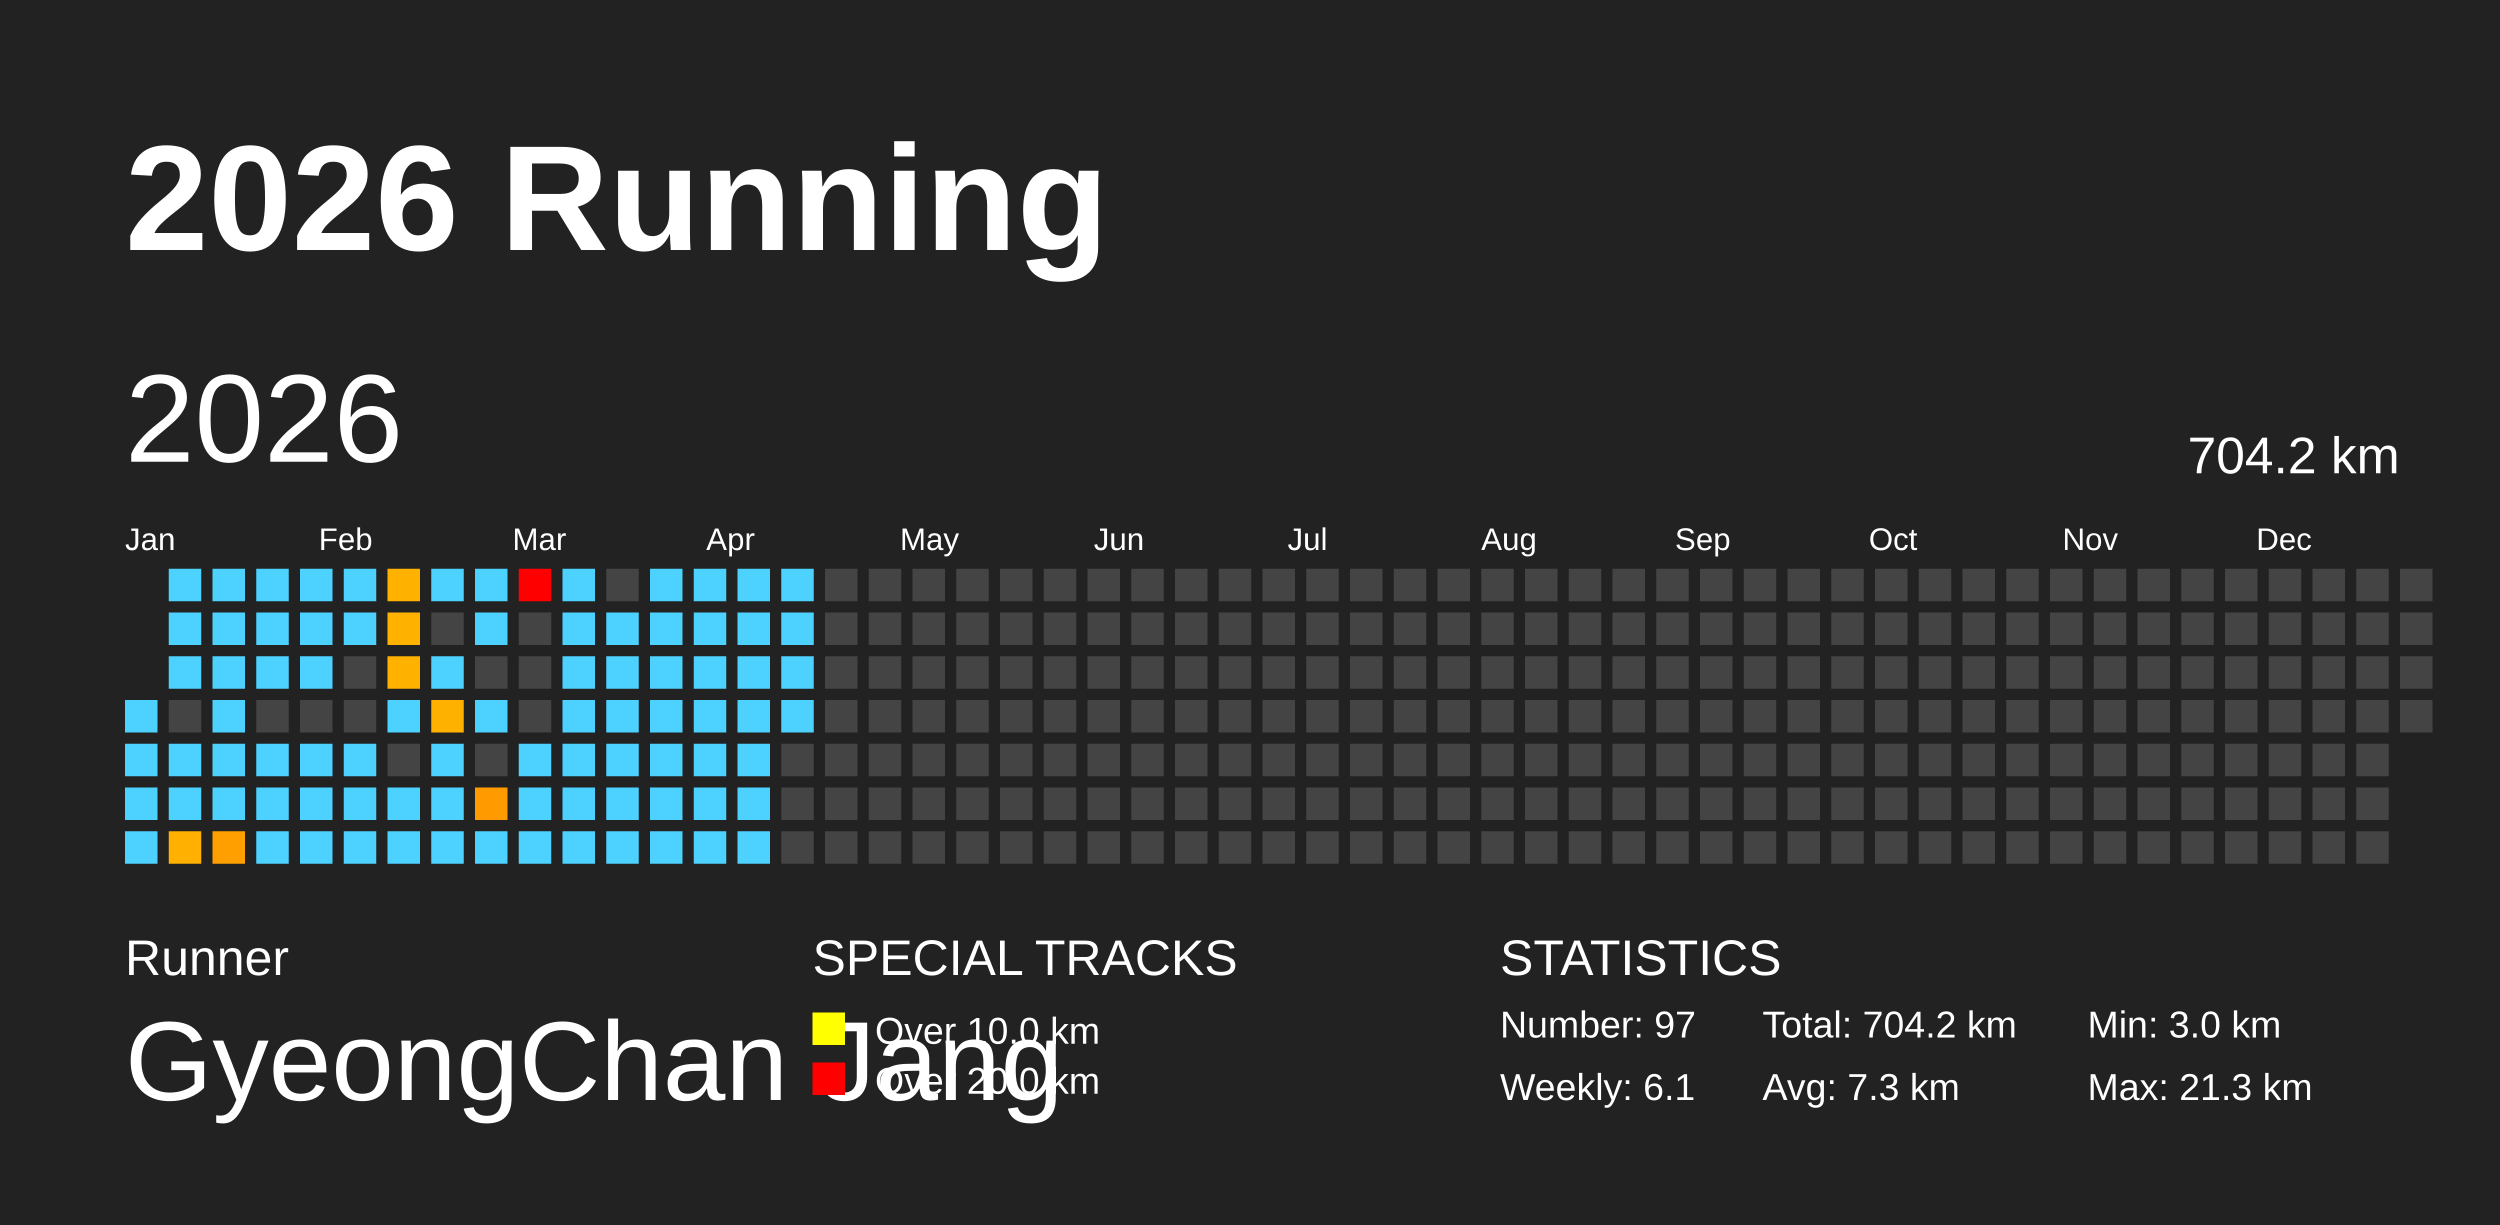
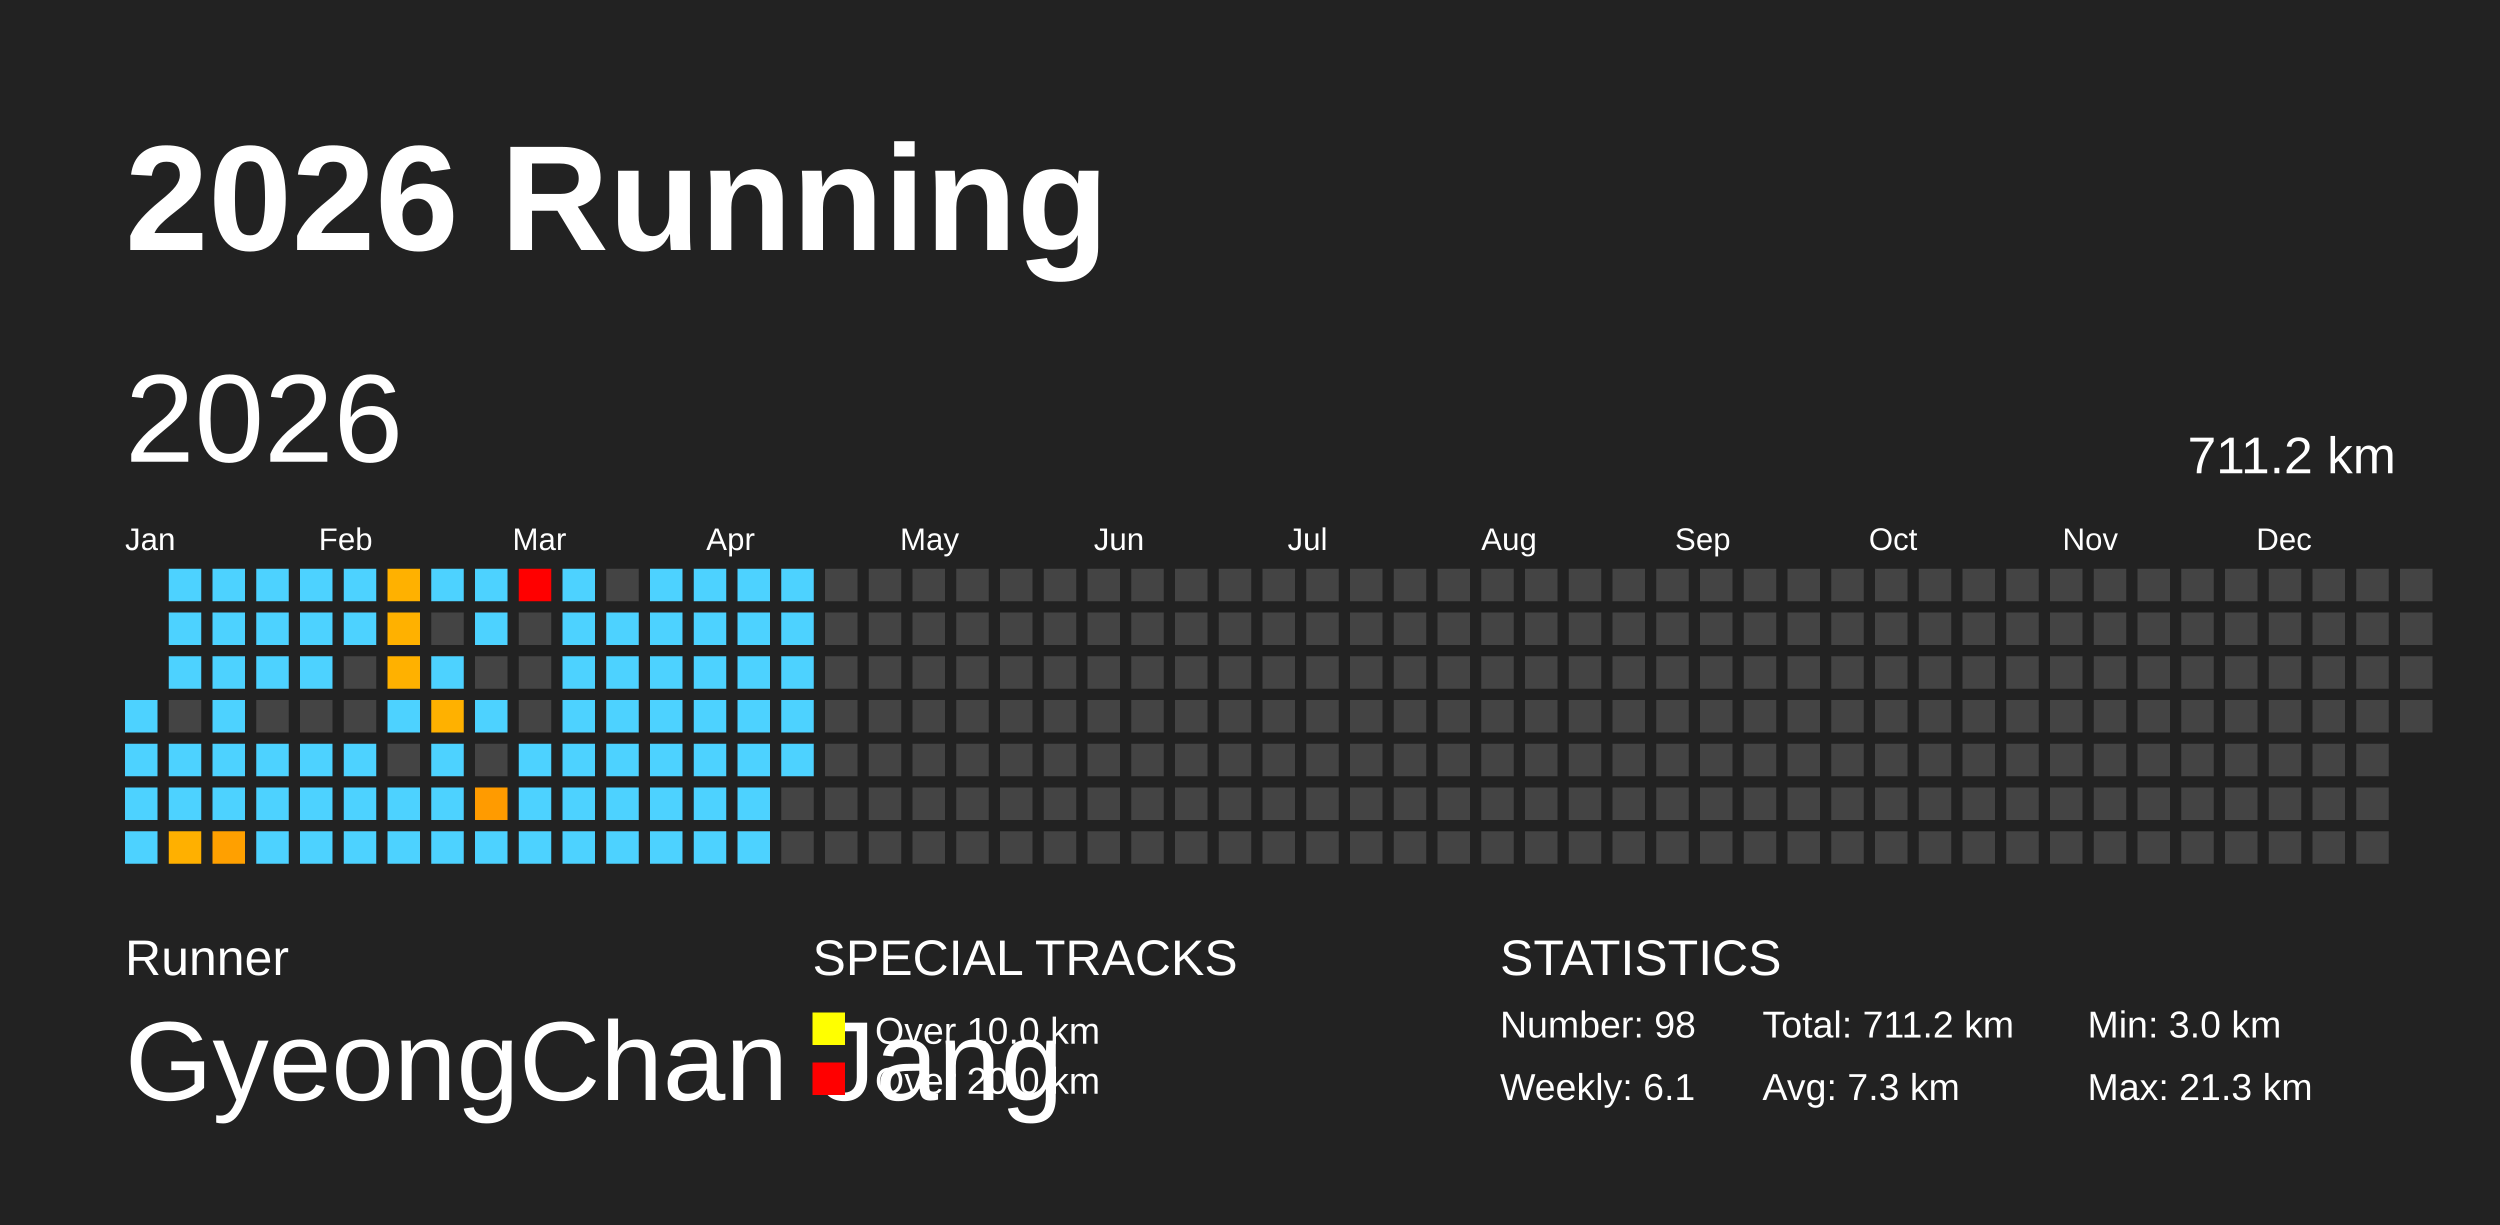
<svg xmlns="http://www.w3.org/2000/svg" baseProfile="full" height="98mm" version="1.1" viewBox="0,0,200,98" width="200mm">
  <defs />
  <rect fill="#222222" height="98" width="200" x="0" y="0" />
  <text fill="#FFFFFF" style="font-size:12px; font-family:Arial; font-weight:bold;" x="10" y="20">2026 Running</text>
  <text fill="#FFFFFF" style="font-size:4px; font-family:Arial" x="10" y="78">Runner</text>
  <text fill="#FFFFFF" style="font-size:9px; font-family:Arial" x="10" y="88">GyeongChan Jang</text>
  <text fill="#FFFFFF" style="font-size:4px; font-family:Arial" x="65" y="78">SPECIAL TRACKS</text>
  <rect fill="yellow" height="2.6" width="2.6" x="65" y="81" />
  <text fill="#FFFFFF" style="font-size:3px; font-family:Arial" x="70" y="83.5">Over 10.0 km</text>
  <rect fill="red" height="2.6" width="2.6" x="65" y="85" />
  <text fill="#FFFFFF" style="font-size:3px; font-family:Arial" x="70" y="87.5">Over 20.0 km</text>
  <text fill="#FFFFFF" style="font-size:4px; font-family:Arial" x="120" y="78">STATISTICS</text>
-   <text fill="#FFFFFF" style="font-size:3px; font-family:Arial" x="120" y="83">Number: 97</text>
+   <text fill="#FFFFFF" style="font-size:3px; font-family:Arial" x="120" y="83">Number: 98</text>
  <text fill="#FFFFFF" style="font-size:3px; font-family:Arial" x="120" y="88">Weekly: 6.1</text>
-   <text fill="#FFFFFF" style="font-size:3px; font-family:Arial" x="141" y="83">Total: 704.2 km</text>
+   <text fill="#FFFFFF" style="font-size:3px; font-family:Arial" x="141" y="83">Total: 711.2 km</text>
  <text fill="#FFFFFF" style="font-size:3px; font-family:Arial" x="141" y="88">Avg: 7.3 km</text>
  <text fill="#FFFFFF" style="font-size:3px; font-family:Arial" x="167" y="83">Min: 3.0 km</text>
  <text fill="#FFFFFF" style="font-size:3px; font-family:Arial" x="167" y="88">Max: 21.3 km</text>
  <text dominant-baseline="hanging" fill="#FFFFFF" style="font-size:10.0px; font-family:Arial;" x="10" y="30">2026</text>
-   <text dominant-baseline="hanging" fill="#FFFFFF" style="font-size:4.125px; font-family:Arial;" x="175" y="35">704.2 km</text>
+   <text dominant-baseline="hanging" fill="#FFFFFF" style="font-size:4.125px; font-family:Arial;" x="175" y="35">711.2 km</text>
  <text fill="#FFFFFF" style="font-size:2.5px; font-family:Arial" x="10.0" y="44">Jan</text>
  <text fill="#FFFFFF" style="font-size:2.5px; font-family:Arial" x="25.5" y="44">Feb</text>
  <text fill="#FFFFFF" style="font-size:2.5px; font-family:Arial" x="41.0" y="44">Mar</text>
  <text fill="#FFFFFF" style="font-size:2.5px; font-family:Arial" x="56.5" y="44">Apr</text>
  <text fill="#FFFFFF" style="font-size:2.5px; font-family:Arial" x="72.0" y="44">May</text>
  <text fill="#FFFFFF" style="font-size:2.5px; font-family:Arial" x="87.5" y="44">Jun</text>
  <text fill="#FFFFFF" style="font-size:2.5px; font-family:Arial" x="103.0" y="44">Jul</text>
  <text fill="#FFFFFF" style="font-size:2.5px; font-family:Arial" x="118.5" y="44">Aug</text>
  <text fill="#FFFFFF" style="font-size:2.5px; font-family:Arial" x="134.0" y="44">Sep</text>
  <text fill="#FFFFFF" style="font-size:2.5px; font-family:Arial" x="149.5" y="44">Oct</text>
  <text fill="#FFFFFF" style="font-size:2.5px; font-family:Arial" x="165.0" y="44">Nov</text>
  <text fill="#FFFFFF" style="font-size:2.5px; font-family:Arial" x="180.5" y="44">Dec</text>
  <rect fill="#4dd2ff" height="2.6" width="2.6" x="10.0" y="56.0" />
  <rect fill="#4dd2ff" height="2.6" width="2.6" x="10.0" y="59.5" />
  <rect fill="#4dd2ff" height="2.6" width="2.6" x="10.0" y="63.0" />
  <rect fill="#4dd2ff" height="2.6" width="2.6" x="10.0" y="66.5" />
  <rect fill="#4dd2ff" height="2.6" width="2.6" x="13.5" y="45.5" />
  <rect fill="#4dd2ff" height="2.6" width="2.6" x="13.5" y="49.0" />
  <rect fill="#4dd2ff" height="2.6" width="2.6" x="13.5" y="52.5" />
  <rect fill="#444444" height="2.6" width="2.6" x="13.5" y="56.0" />
  <rect fill="#4dd2ff" height="2.6" width="2.6" x="13.5" y="59.5" />
  <rect fill="#4dd2ff" height="2.6" width="2.6" x="13.5" y="63.0" />
  <rect fill="#ffb000" height="2.6" width="2.6" x="13.5" y="66.5" />
  <rect fill="#4dd2ff" height="2.6" width="2.6" x="17.0" y="45.5" />
  <rect fill="#4dd2ff" height="2.6" width="2.6" x="17.0" y="49.0" />
  <rect fill="#4dd2ff" height="2.6" width="2.6" x="17.0" y="52.5" />
  <rect fill="#4dd2ff" height="2.6" width="2.6" x="17.0" y="56.0" />
  <rect fill="#4dd2ff" height="2.6" width="2.6" x="17.0" y="59.5" />
  <rect fill="#4dd2ff" height="2.6" width="2.6" x="17.0" y="63.0" />
  <rect fill="#ffa000" height="2.6" width="2.6" x="17.0" y="66.5" />
  <rect fill="#4dd2ff" height="2.6" width="2.6" x="20.5" y="45.5" />
  <rect fill="#4dd2ff" height="2.6" width="2.6" x="20.5" y="49.0" />
  <rect fill="#4dd2ff" height="2.6" width="2.6" x="20.5" y="52.5" />
  <rect fill="#444444" height="2.6" width="2.6" x="20.5" y="56.0" />
  <rect fill="#4dd2ff" height="2.6" width="2.6" x="20.5" y="59.5" />
  <rect fill="#4dd2ff" height="2.6" width="2.6" x="20.5" y="63.0" />
  <rect fill="#4dd2ff" height="2.6" width="2.6" x="20.5" y="66.5" />
  <rect fill="#4dd2ff" height="2.6" width="2.6" x="24.0" y="45.5" />
  <rect fill="#4dd2ff" height="2.6" width="2.6" x="24.0" y="49.0" />
  <rect fill="#4dd2ff" height="2.6" width="2.6" x="24.0" y="52.5" />
  <rect fill="#444444" height="2.6" width="2.6" x="24.0" y="56.0" />
  <rect fill="#4dd2ff" height="2.6" width="2.6" x="24.0" y="59.5" />
  <rect fill="#4dd2ff" height="2.6" width="2.6" x="24.0" y="63.0" />
  <rect fill="#4dd2ff" height="2.6" width="2.6" x="24.0" y="66.5" />
  <rect fill="#4dd2ff" height="2.6" width="2.6" x="27.5" y="45.5" />
  <rect fill="#4dd2ff" height="2.6" width="2.6" x="27.5" y="49.0" />
  <rect fill="#444444" height="2.6" width="2.6" x="27.5" y="52.5" />
  <rect fill="#444444" height="2.6" width="2.6" x="27.5" y="56.0" />
  <rect fill="#4dd2ff" height="2.6" width="2.6" x="27.5" y="59.5" />
  <rect fill="#4dd2ff" height="2.6" width="2.6" x="27.5" y="63.0" />
  <rect fill="#4dd2ff" height="2.6" width="2.6" x="27.5" y="66.5" />
  <rect fill="#ffb100" height="2.6" width="2.6" x="31.0" y="45.5" />
  <rect fill="#ffb100" height="2.6" width="2.6" x="31.0" y="49.0" />
  <rect fill="#ffb100" height="2.6" width="2.6" x="31.0" y="52.5" />
  <rect fill="#4dd2ff" height="2.6" width="2.6" x="31.0" y="56.0" />
  <rect fill="#444444" height="2.6" width="2.6" x="31.0" y="59.5" />
  <rect fill="#4dd2ff" height="2.6" width="2.6" x="31.0" y="63.0" />
  <rect fill="#4dd2ff" height="2.6" width="2.6" x="31.0" y="66.5" />
  <rect fill="#4dd2ff" height="2.6" width="2.6" x="34.5" y="45.5" />
  <rect fill="#444444" height="2.6" width="2.6" x="34.5" y="49.0" />
  <rect fill="#4dd2ff" height="2.6" width="2.6" x="34.5" y="52.5" />
  <rect fill="#ffb100" height="2.6" width="2.6" x="34.5" y="56.0" />
  <rect fill="#4dd2ff" height="2.6" width="2.6" x="34.5" y="59.5" />
  <rect fill="#4dd2ff" height="2.6" width="2.6" x="34.5" y="63.0" />
  <rect fill="#4dd2ff" height="2.6" width="2.6" x="34.5" y="66.5" />
  <rect fill="#4dd2ff" height="2.6" width="2.6" x="38.0" y="45.5" />
  <rect fill="#4dd2ff" height="2.6" width="2.6" x="38.0" y="49.0" />
  <rect fill="#444444" height="2.6" width="2.6" x="38.0" y="52.5" />
  <rect fill="#4dd2ff" height="2.6" width="2.6" x="38.0" y="56.0" />
  <rect fill="#444444" height="2.6" width="2.6" x="38.0" y="59.5" />
  <rect fill="#ff9b00" height="2.6" width="2.6" x="38.0" y="63.0" />
  <rect fill="#4dd2ff" height="2.6" width="2.6" x="38.0" y="66.5" />
  <rect fill="red" height="2.6" width="2.6" x="41.5" y="45.5" />
  <rect fill="#444444" height="2.6" width="2.6" x="41.5" y="49.0" />
  <rect fill="#444444" height="2.6" width="2.6" x="41.5" y="52.5" />
  <rect fill="#444444" height="2.6" width="2.6" x="41.5" y="56.0" />
  <rect fill="#4dd2ff" height="2.6" width="2.6" x="41.5" y="59.5" />
  <rect fill="#4dd2ff" height="2.6" width="2.6" x="41.5" y="63.0" />
  <rect fill="#4dd2ff" height="2.6" width="2.6" x="41.5" y="66.5" />
  <rect fill="#4dd2ff" height="2.6" width="2.6" x="45.0" y="45.5" />
  <rect fill="#4dd2ff" height="2.6" width="2.6" x="45.0" y="49.0" />
  <rect fill="#4dd2ff" height="2.6" width="2.6" x="45.0" y="52.5" />
  <rect fill="#4dd2ff" height="2.6" width="2.6" x="45.0" y="56.0" />
  <rect fill="#4dd2ff" height="2.6" width="2.6" x="45.0" y="59.5" />
  <rect fill="#4dd2ff" height="2.6" width="2.6" x="45.0" y="63.0" />
  <rect fill="#4dd2ff" height="2.6" width="2.6" x="45.0" y="66.5" />
  <rect fill="#444444" height="2.6" width="2.6" x="48.5" y="45.5" />
  <rect fill="#4dd2ff" height="2.6" width="2.6" x="48.5" y="49.0" />
  <rect fill="#4dd2ff" height="2.6" width="2.6" x="48.5" y="52.5" />
  <rect fill="#4dd2ff" height="2.6" width="2.6" x="48.5" y="56.0" />
  <rect fill="#4dd2ff" height="2.6" width="2.6" x="48.5" y="59.5" />
  <rect fill="#4dd2ff" height="2.6" width="2.6" x="48.5" y="63.0" />
  <rect fill="#4dd2ff" height="2.6" width="2.6" x="48.5" y="66.5" />
  <rect fill="#4dd2ff" height="2.6" width="2.6" x="52.0" y="45.5" />
  <rect fill="#4dd2ff" height="2.6" width="2.6" x="52.0" y="49.0" />
  <rect fill="#4dd2ff" height="2.6" width="2.6" x="52.0" y="52.5" />
  <rect fill="#4dd2ff" height="2.6" width="2.6" x="52.0" y="56.0" />
  <rect fill="#4dd2ff" height="2.6" width="2.6" x="52.0" y="59.5" />
  <rect fill="#4dd2ff" height="2.6" width="2.6" x="52.0" y="63.0" />
  <rect fill="#4dd2ff" height="2.6" width="2.6" x="52.0" y="66.5" />
  <rect fill="#4dd2ff" height="2.6" width="2.6" x="55.5" y="45.5" />
  <rect fill="#4dd2ff" height="2.6" width="2.6" x="55.5" y="49.0" />
  <rect fill="#4dd2ff" height="2.6" width="2.6" x="55.5" y="52.5" />
  <rect fill="#4dd2ff" height="2.6" width="2.6" x="55.5" y="56.0" />
  <rect fill="#4dd2ff" height="2.6" width="2.6" x="55.5" y="59.5" />
  <rect fill="#4dd2ff" height="2.6" width="2.6" x="55.5" y="63.0" />
  <rect fill="#4dd2ff" height="2.6" width="2.6" x="55.5" y="66.5" />
  <rect fill="#4dd2ff" height="2.6" width="2.6" x="59.0" y="45.5" />
  <rect fill="#4dd2ff" height="2.6" width="2.6" x="59.0" y="49.0" />
  <rect fill="#4dd2ff" height="2.6" width="2.6" x="59.0" y="52.5" />
  <rect fill="#4dd2ff" height="2.6" width="2.6" x="59.0" y="56.0" />
  <rect fill="#4dd2ff" height="2.6" width="2.6" x="59.0" y="59.5" />
  <rect fill="#4dd2ff" height="2.6" width="2.6" x="59.0" y="63.0" />
  <rect fill="#4dd2ff" height="2.6" width="2.6" x="59.0" y="66.5" />
  <rect fill="#4dd2ff" height="2.6" width="2.6" x="62.5" y="45.5" />
  <rect fill="#4dd2ff" height="2.6" width="2.6" x="62.5" y="49.0" />
  <rect fill="#4dd2ff" height="2.6" width="2.6" x="62.5" y="52.5" />
  <rect fill="#4dd2ff" height="2.6" width="2.6" x="62.5" y="56.0" />
-   <rect fill="#444444" height="2.6" width="2.6" x="62.5" y="59.5" />
+   <rect fill="#4dd2ff" height="2.6" width="2.6" x="62.5" y="59.5" />
  <rect fill="#444444" height="2.6" width="2.6" x="62.5" y="63.0" />
  <rect fill="#444444" height="2.6" width="2.6" x="62.5" y="66.5" />
  <rect fill="#444444" height="2.6" width="2.6" x="66.0" y="45.5" />
  <rect fill="#444444" height="2.6" width="2.6" x="66.0" y="49.0" />
  <rect fill="#444444" height="2.6" width="2.6" x="66.0" y="52.5" />
  <rect fill="#444444" height="2.6" width="2.6" x="66.0" y="56.0" />
  <rect fill="#444444" height="2.6" width="2.6" x="66.0" y="59.5" />
  <rect fill="#444444" height="2.6" width="2.6" x="66.0" y="63.0" />
  <rect fill="#444444" height="2.6" width="2.6" x="66.0" y="66.5" />
  <rect fill="#444444" height="2.6" width="2.6" x="69.5" y="45.5" />
  <rect fill="#444444" height="2.6" width="2.6" x="69.5" y="49.0" />
  <rect fill="#444444" height="2.6" width="2.6" x="69.5" y="52.5" />
  <rect fill="#444444" height="2.6" width="2.6" x="69.5" y="56.0" />
  <rect fill="#444444" height="2.6" width="2.6" x="69.5" y="59.5" />
  <rect fill="#444444" height="2.6" width="2.6" x="69.5" y="63.0" />
  <rect fill="#444444" height="2.6" width="2.6" x="69.5" y="66.5" />
  <rect fill="#444444" height="2.6" width="2.6" x="73.0" y="45.5" />
  <rect fill="#444444" height="2.6" width="2.6" x="73.0" y="49.0" />
  <rect fill="#444444" height="2.6" width="2.6" x="73.0" y="52.5" />
  <rect fill="#444444" height="2.6" width="2.6" x="73.0" y="56.0" />
  <rect fill="#444444" height="2.6" width="2.6" x="73.0" y="59.5" />
  <rect fill="#444444" height="2.6" width="2.6" x="73.0" y="63.0" />
  <rect fill="#444444" height="2.6" width="2.6" x="73.0" y="66.5" />
  <rect fill="#444444" height="2.6" width="2.6" x="76.5" y="45.5" />
  <rect fill="#444444" height="2.6" width="2.6" x="76.5" y="49.0" />
  <rect fill="#444444" height="2.6" width="2.6" x="76.5" y="52.5" />
  <rect fill="#444444" height="2.6" width="2.6" x="76.5" y="56.0" />
  <rect fill="#444444" height="2.6" width="2.6" x="76.5" y="59.5" />
  <rect fill="#444444" height="2.6" width="2.6" x="76.5" y="63.0" />
  <rect fill="#444444" height="2.6" width="2.6" x="76.5" y="66.5" />
  <rect fill="#444444" height="2.6" width="2.6" x="80.0" y="45.5" />
  <rect fill="#444444" height="2.6" width="2.6" x="80.0" y="49.0" />
  <rect fill="#444444" height="2.6" width="2.6" x="80.0" y="52.5" />
  <rect fill="#444444" height="2.6" width="2.6" x="80.0" y="56.0" />
  <rect fill="#444444" height="2.6" width="2.6" x="80.0" y="59.5" />
  <rect fill="#444444" height="2.6" width="2.6" x="80.0" y="63.0" />
  <rect fill="#444444" height="2.6" width="2.6" x="80.0" y="66.5" />
  <rect fill="#444444" height="2.6" width="2.6" x="83.5" y="45.5" />
  <rect fill="#444444" height="2.6" width="2.6" x="83.5" y="49.0" />
  <rect fill="#444444" height="2.6" width="2.6" x="83.5" y="52.5" />
  <rect fill="#444444" height="2.6" width="2.6" x="83.5" y="56.0" />
  <rect fill="#444444" height="2.6" width="2.6" x="83.5" y="59.5" />
  <rect fill="#444444" height="2.6" width="2.6" x="83.5" y="63.0" />
  <rect fill="#444444" height="2.6" width="2.6" x="83.5" y="66.5" />
  <rect fill="#444444" height="2.6" width="2.6" x="87.0" y="45.5" />
  <rect fill="#444444" height="2.6" width="2.6" x="87.0" y="49.0" />
  <rect fill="#444444" height="2.6" width="2.6" x="87.0" y="52.5" />
  <rect fill="#444444" height="2.6" width="2.6" x="87.0" y="56.0" />
  <rect fill="#444444" height="2.6" width="2.6" x="87.0" y="59.5" />
  <rect fill="#444444" height="2.6" width="2.6" x="87.0" y="63.0" />
  <rect fill="#444444" height="2.6" width="2.6" x="87.0" y="66.5" />
  <rect fill="#444444" height="2.6" width="2.6" x="90.5" y="45.5" />
  <rect fill="#444444" height="2.6" width="2.6" x="90.5" y="49.0" />
  <rect fill="#444444" height="2.6" width="2.6" x="90.5" y="52.5" />
  <rect fill="#444444" height="2.6" width="2.6" x="90.5" y="56.0" />
  <rect fill="#444444" height="2.6" width="2.6" x="90.5" y="59.5" />
  <rect fill="#444444" height="2.6" width="2.6" x="90.5" y="63.0" />
  <rect fill="#444444" height="2.6" width="2.6" x="90.5" y="66.5" />
  <rect fill="#444444" height="2.6" width="2.6" x="94.0" y="45.5" />
  <rect fill="#444444" height="2.6" width="2.6" x="94.0" y="49.0" />
  <rect fill="#444444" height="2.6" width="2.6" x="94.0" y="52.5" />
  <rect fill="#444444" height="2.6" width="2.6" x="94.0" y="56.0" />
  <rect fill="#444444" height="2.6" width="2.6" x="94.0" y="59.5" />
  <rect fill="#444444" height="2.6" width="2.6" x="94.0" y="63.0" />
  <rect fill="#444444" height="2.6" width="2.6" x="94.0" y="66.5" />
  <rect fill="#444444" height="2.6" width="2.6" x="97.5" y="45.5" />
  <rect fill="#444444" height="2.6" width="2.6" x="97.5" y="49.0" />
  <rect fill="#444444" height="2.6" width="2.6" x="97.5" y="52.5" />
  <rect fill="#444444" height="2.6" width="2.6" x="97.5" y="56.0" />
  <rect fill="#444444" height="2.6" width="2.6" x="97.5" y="59.5" />
  <rect fill="#444444" height="2.6" width="2.6" x="97.5" y="63.0" />
  <rect fill="#444444" height="2.6" width="2.6" x="97.5" y="66.5" />
  <rect fill="#444444" height="2.6" width="2.6" x="101.0" y="45.5" />
  <rect fill="#444444" height="2.6" width="2.6" x="101.0" y="49.0" />
  <rect fill="#444444" height="2.6" width="2.6" x="101.0" y="52.5" />
  <rect fill="#444444" height="2.6" width="2.6" x="101.0" y="56.0" />
  <rect fill="#444444" height="2.6" width="2.6" x="101.0" y="59.5" />
  <rect fill="#444444" height="2.6" width="2.6" x="101.0" y="63.0" />
  <rect fill="#444444" height="2.6" width="2.6" x="101.0" y="66.5" />
  <rect fill="#444444" height="2.6" width="2.6" x="104.5" y="45.5" />
  <rect fill="#444444" height="2.6" width="2.6" x="104.5" y="49.0" />
  <rect fill="#444444" height="2.6" width="2.6" x="104.5" y="52.5" />
  <rect fill="#444444" height="2.6" width="2.6" x="104.5" y="56.0" />
  <rect fill="#444444" height="2.6" width="2.6" x="104.5" y="59.5" />
  <rect fill="#444444" height="2.6" width="2.6" x="104.5" y="63.0" />
  <rect fill="#444444" height="2.6" width="2.6" x="104.5" y="66.5" />
  <rect fill="#444444" height="2.6" width="2.6" x="108.0" y="45.5" />
  <rect fill="#444444" height="2.6" width="2.6" x="108.0" y="49.0" />
  <rect fill="#444444" height="2.6" width="2.6" x="108.0" y="52.5" />
  <rect fill="#444444" height="2.6" width="2.6" x="108.0" y="56.0" />
  <rect fill="#444444" height="2.6" width="2.6" x="108.0" y="59.5" />
  <rect fill="#444444" height="2.6" width="2.6" x="108.0" y="63.0" />
  <rect fill="#444444" height="2.6" width="2.6" x="108.0" y="66.5" />
  <rect fill="#444444" height="2.6" width="2.6" x="111.5" y="45.5" />
  <rect fill="#444444" height="2.6" width="2.6" x="111.5" y="49.0" />
  <rect fill="#444444" height="2.6" width="2.6" x="111.5" y="52.5" />
  <rect fill="#444444" height="2.6" width="2.6" x="111.5" y="56.0" />
  <rect fill="#444444" height="2.6" width="2.6" x="111.5" y="59.5" />
  <rect fill="#444444" height="2.6" width="2.6" x="111.5" y="63.0" />
  <rect fill="#444444" height="2.6" width="2.6" x="111.5" y="66.5" />
  <rect fill="#444444" height="2.6" width="2.6" x="115.0" y="45.5" />
  <rect fill="#444444" height="2.6" width="2.6" x="115.0" y="49.0" />
  <rect fill="#444444" height="2.6" width="2.6" x="115.0" y="52.5" />
  <rect fill="#444444" height="2.6" width="2.6" x="115.0" y="56.0" />
  <rect fill="#444444" height="2.6" width="2.6" x="115.0" y="59.5" />
  <rect fill="#444444" height="2.6" width="2.6" x="115.0" y="63.0" />
  <rect fill="#444444" height="2.6" width="2.6" x="115.0" y="66.5" />
  <rect fill="#444444" height="2.6" width="2.6" x="118.5" y="45.5" />
  <rect fill="#444444" height="2.6" width="2.6" x="118.5" y="49.0" />
  <rect fill="#444444" height="2.6" width="2.6" x="118.5" y="52.5" />
  <rect fill="#444444" height="2.6" width="2.6" x="118.5" y="56.0" />
  <rect fill="#444444" height="2.6" width="2.6" x="118.5" y="59.5" />
  <rect fill="#444444" height="2.6" width="2.6" x="118.5" y="63.0" />
  <rect fill="#444444" height="2.6" width="2.6" x="118.5" y="66.5" />
  <rect fill="#444444" height="2.6" width="2.6" x="122.0" y="45.5" />
  <rect fill="#444444" height="2.6" width="2.6" x="122.0" y="49.0" />
  <rect fill="#444444" height="2.6" width="2.6" x="122.0" y="52.5" />
  <rect fill="#444444" height="2.6" width="2.6" x="122.0" y="56.0" />
  <rect fill="#444444" height="2.6" width="2.6" x="122.0" y="59.5" />
  <rect fill="#444444" height="2.6" width="2.6" x="122.0" y="63.0" />
  <rect fill="#444444" height="2.6" width="2.6" x="122.0" y="66.5" />
  <rect fill="#444444" height="2.6" width="2.6" x="125.5" y="45.5" />
  <rect fill="#444444" height="2.6" width="2.6" x="125.5" y="49.0" />
  <rect fill="#444444" height="2.6" width="2.6" x="125.5" y="52.5" />
  <rect fill="#444444" height="2.6" width="2.6" x="125.5" y="56.0" />
  <rect fill="#444444" height="2.6" width="2.6" x="125.5" y="59.5" />
  <rect fill="#444444" height="2.6" width="2.6" x="125.5" y="63.0" />
  <rect fill="#444444" height="2.6" width="2.6" x="125.5" y="66.5" />
  <rect fill="#444444" height="2.6" width="2.6" x="129.0" y="45.5" />
  <rect fill="#444444" height="2.6" width="2.6" x="129.0" y="49.0" />
  <rect fill="#444444" height="2.6" width="2.6" x="129.0" y="52.5" />
  <rect fill="#444444" height="2.6" width="2.6" x="129.0" y="56.0" />
  <rect fill="#444444" height="2.6" width="2.6" x="129.0" y="59.5" />
  <rect fill="#444444" height="2.6" width="2.6" x="129.0" y="63.0" />
  <rect fill="#444444" height="2.6" width="2.6" x="129.0" y="66.5" />
  <rect fill="#444444" height="2.6" width="2.6" x="132.5" y="45.5" />
  <rect fill="#444444" height="2.6" width="2.6" x="132.5" y="49.0" />
  <rect fill="#444444" height="2.6" width="2.6" x="132.5" y="52.5" />
  <rect fill="#444444" height="2.6" width="2.6" x="132.5" y="56.0" />
  <rect fill="#444444" height="2.6" width="2.6" x="132.5" y="59.5" />
  <rect fill="#444444" height="2.6" width="2.6" x="132.5" y="63.0" />
  <rect fill="#444444" height="2.6" width="2.6" x="132.5" y="66.5" />
  <rect fill="#444444" height="2.6" width="2.6" x="136.0" y="45.5" />
  <rect fill="#444444" height="2.6" width="2.6" x="136.0" y="49.0" />
  <rect fill="#444444" height="2.6" width="2.6" x="136.0" y="52.5" />
  <rect fill="#444444" height="2.6" width="2.6" x="136.0" y="56.0" />
  <rect fill="#444444" height="2.6" width="2.6" x="136.0" y="59.5" />
  <rect fill="#444444" height="2.6" width="2.6" x="136.0" y="63.0" />
  <rect fill="#444444" height="2.6" width="2.6" x="136.0" y="66.5" />
  <rect fill="#444444" height="2.6" width="2.6" x="139.5" y="45.5" />
  <rect fill="#444444" height="2.6" width="2.6" x="139.5" y="49.0" />
  <rect fill="#444444" height="2.6" width="2.6" x="139.5" y="52.5" />
  <rect fill="#444444" height="2.6" width="2.6" x="139.5" y="56.0" />
  <rect fill="#444444" height="2.6" width="2.6" x="139.5" y="59.5" />
  <rect fill="#444444" height="2.6" width="2.6" x="139.5" y="63.0" />
  <rect fill="#444444" height="2.6" width="2.6" x="139.5" y="66.5" />
  <rect fill="#444444" height="2.6" width="2.6" x="143.0" y="45.5" />
  <rect fill="#444444" height="2.6" width="2.6" x="143.0" y="49.0" />
  <rect fill="#444444" height="2.6" width="2.6" x="143.0" y="52.5" />
  <rect fill="#444444" height="2.6" width="2.6" x="143.0" y="56.0" />
  <rect fill="#444444" height="2.6" width="2.6" x="143.0" y="59.5" />
  <rect fill="#444444" height="2.6" width="2.6" x="143.0" y="63.0" />
  <rect fill="#444444" height="2.6" width="2.6" x="143.0" y="66.5" />
  <rect fill="#444444" height="2.6" width="2.6" x="146.5" y="45.5" />
  <rect fill="#444444" height="2.6" width="2.6" x="146.5" y="49.0" />
  <rect fill="#444444" height="2.6" width="2.6" x="146.5" y="52.5" />
  <rect fill="#444444" height="2.6" width="2.6" x="146.5" y="56.0" />
  <rect fill="#444444" height="2.6" width="2.6" x="146.5" y="59.5" />
  <rect fill="#444444" height="2.6" width="2.6" x="146.5" y="63.0" />
  <rect fill="#444444" height="2.6" width="2.6" x="146.5" y="66.5" />
  <rect fill="#444444" height="2.6" width="2.6" x="150.0" y="45.5" />
  <rect fill="#444444" height="2.6" width="2.6" x="150.0" y="49.0" />
  <rect fill="#444444" height="2.6" width="2.6" x="150.0" y="52.5" />
  <rect fill="#444444" height="2.6" width="2.6" x="150.0" y="56.0" />
  <rect fill="#444444" height="2.6" width="2.6" x="150.0" y="59.5" />
  <rect fill="#444444" height="2.6" width="2.6" x="150.0" y="63.0" />
  <rect fill="#444444" height="2.6" width="2.6" x="150.0" y="66.5" />
  <rect fill="#444444" height="2.6" width="2.6" x="153.5" y="45.5" />
  <rect fill="#444444" height="2.6" width="2.6" x="153.5" y="49.0" />
  <rect fill="#444444" height="2.6" width="2.6" x="153.5" y="52.5" />
  <rect fill="#444444" height="2.6" width="2.6" x="153.5" y="56.0" />
  <rect fill="#444444" height="2.6" width="2.6" x="153.5" y="59.5" />
  <rect fill="#444444" height="2.6" width="2.6" x="153.5" y="63.0" />
  <rect fill="#444444" height="2.6" width="2.6" x="153.5" y="66.5" />
  <rect fill="#444444" height="2.6" width="2.6" x="157.0" y="45.5" />
  <rect fill="#444444" height="2.6" width="2.6" x="157.0" y="49.0" />
  <rect fill="#444444" height="2.6" width="2.6" x="157.0" y="52.5" />
  <rect fill="#444444" height="2.6" width="2.6" x="157.0" y="56.0" />
  <rect fill="#444444" height="2.6" width="2.6" x="157.0" y="59.5" />
  <rect fill="#444444" height="2.6" width="2.6" x="157.0" y="63.0" />
  <rect fill="#444444" height="2.6" width="2.6" x="157.0" y="66.5" />
  <rect fill="#444444" height="2.6" width="2.6" x="160.5" y="45.5" />
  <rect fill="#444444" height="2.6" width="2.6" x="160.5" y="49.0" />
  <rect fill="#444444" height="2.6" width="2.6" x="160.5" y="52.5" />
  <rect fill="#444444" height="2.6" width="2.6" x="160.5" y="56.0" />
  <rect fill="#444444" height="2.6" width="2.6" x="160.5" y="59.5" />
  <rect fill="#444444" height="2.6" width="2.6" x="160.5" y="63.0" />
  <rect fill="#444444" height="2.6" width="2.6" x="160.5" y="66.5" />
  <rect fill="#444444" height="2.6" width="2.6" x="164.0" y="45.5" />
  <rect fill="#444444" height="2.6" width="2.6" x="164.0" y="49.0" />
  <rect fill="#444444" height="2.6" width="2.6" x="164.0" y="52.5" />
  <rect fill="#444444" height="2.6" width="2.6" x="164.0" y="56.0" />
  <rect fill="#444444" height="2.6" width="2.6" x="164.0" y="59.5" />
  <rect fill="#444444" height="2.6" width="2.6" x="164.0" y="63.0" />
  <rect fill="#444444" height="2.6" width="2.6" x="164.0" y="66.5" />
  <rect fill="#444444" height="2.6" width="2.6" x="167.5" y="45.5" />
  <rect fill="#444444" height="2.6" width="2.6" x="167.5" y="49.0" />
  <rect fill="#444444" height="2.6" width="2.6" x="167.5" y="52.5" />
  <rect fill="#444444" height="2.6" width="2.6" x="167.5" y="56.0" />
  <rect fill="#444444" height="2.6" width="2.6" x="167.5" y="59.5" />
  <rect fill="#444444" height="2.6" width="2.6" x="167.5" y="63.0" />
  <rect fill="#444444" height="2.6" width="2.6" x="167.5" y="66.5" />
  <rect fill="#444444" height="2.6" width="2.6" x="171.0" y="45.5" />
  <rect fill="#444444" height="2.6" width="2.6" x="171.0" y="49.0" />
  <rect fill="#444444" height="2.6" width="2.6" x="171.0" y="52.5" />
  <rect fill="#444444" height="2.6" width="2.6" x="171.0" y="56.0" />
  <rect fill="#444444" height="2.6" width="2.6" x="171.0" y="59.5" />
  <rect fill="#444444" height="2.6" width="2.6" x="171.0" y="63.0" />
  <rect fill="#444444" height="2.6" width="2.6" x="171.0" y="66.5" />
  <rect fill="#444444" height="2.6" width="2.6" x="174.5" y="45.5" />
  <rect fill="#444444" height="2.6" width="2.6" x="174.5" y="49.0" />
  <rect fill="#444444" height="2.6" width="2.6" x="174.5" y="52.5" />
  <rect fill="#444444" height="2.6" width="2.6" x="174.5" y="56.0" />
  <rect fill="#444444" height="2.6" width="2.6" x="174.5" y="59.5" />
  <rect fill="#444444" height="2.6" width="2.6" x="174.5" y="63.0" />
  <rect fill="#444444" height="2.6" width="2.6" x="174.5" y="66.5" />
  <rect fill="#444444" height="2.6" width="2.6" x="178.0" y="45.5" />
  <rect fill="#444444" height="2.6" width="2.6" x="178.0" y="49.0" />
  <rect fill="#444444" height="2.6" width="2.6" x="178.0" y="52.5" />
  <rect fill="#444444" height="2.6" width="2.6" x="178.0" y="56.0" />
  <rect fill="#444444" height="2.6" width="2.6" x="178.0" y="59.5" />
  <rect fill="#444444" height="2.6" width="2.6" x="178.0" y="63.0" />
  <rect fill="#444444" height="2.6" width="2.6" x="178.0" y="66.5" />
  <rect fill="#444444" height="2.6" width="2.6" x="181.5" y="45.5" />
  <rect fill="#444444" height="2.6" width="2.6" x="181.5" y="49.0" />
  <rect fill="#444444" height="2.6" width="2.6" x="181.5" y="52.5" />
  <rect fill="#444444" height="2.6" width="2.6" x="181.5" y="56.0" />
  <rect fill="#444444" height="2.6" width="2.6" x="181.5" y="59.5" />
  <rect fill="#444444" height="2.6" width="2.6" x="181.5" y="63.0" />
  <rect fill="#444444" height="2.6" width="2.6" x="181.5" y="66.5" />
  <rect fill="#444444" height="2.6" width="2.6" x="185.0" y="45.5" />
  <rect fill="#444444" height="2.6" width="2.6" x="185.0" y="49.0" />
  <rect fill="#444444" height="2.6" width="2.6" x="185.0" y="52.5" />
  <rect fill="#444444" height="2.6" width="2.6" x="185.0" y="56.0" />
  <rect fill="#444444" height="2.6" width="2.6" x="185.0" y="59.5" />
  <rect fill="#444444" height="2.6" width="2.6" x="185.0" y="63.0" />
  <rect fill="#444444" height="2.6" width="2.6" x="185.0" y="66.5" />
  <rect fill="#444444" height="2.6" width="2.6" x="188.5" y="45.5" />
  <rect fill="#444444" height="2.6" width="2.6" x="188.5" y="49.0" />
  <rect fill="#444444" height="2.6" width="2.6" x="188.5" y="52.5" />
  <rect fill="#444444" height="2.6" width="2.6" x="188.5" y="56.0" />
  <rect fill="#444444" height="2.6" width="2.6" x="188.5" y="59.5" />
  <rect fill="#444444" height="2.6" width="2.6" x="188.5" y="63.0" />
  <rect fill="#444444" height="2.6" width="2.6" x="188.5" y="66.5" />
  <rect fill="#444444" height="2.6" width="2.6" x="192.0" y="45.5" />
  <rect fill="#444444" height="2.6" width="2.6" x="192.0" y="49.0" />
  <rect fill="#444444" height="2.6" width="2.6" x="192.0" y="52.5" />
  <rect fill="#444444" height="2.6" width="2.6" x="192.0" y="56.0" />
</svg>
